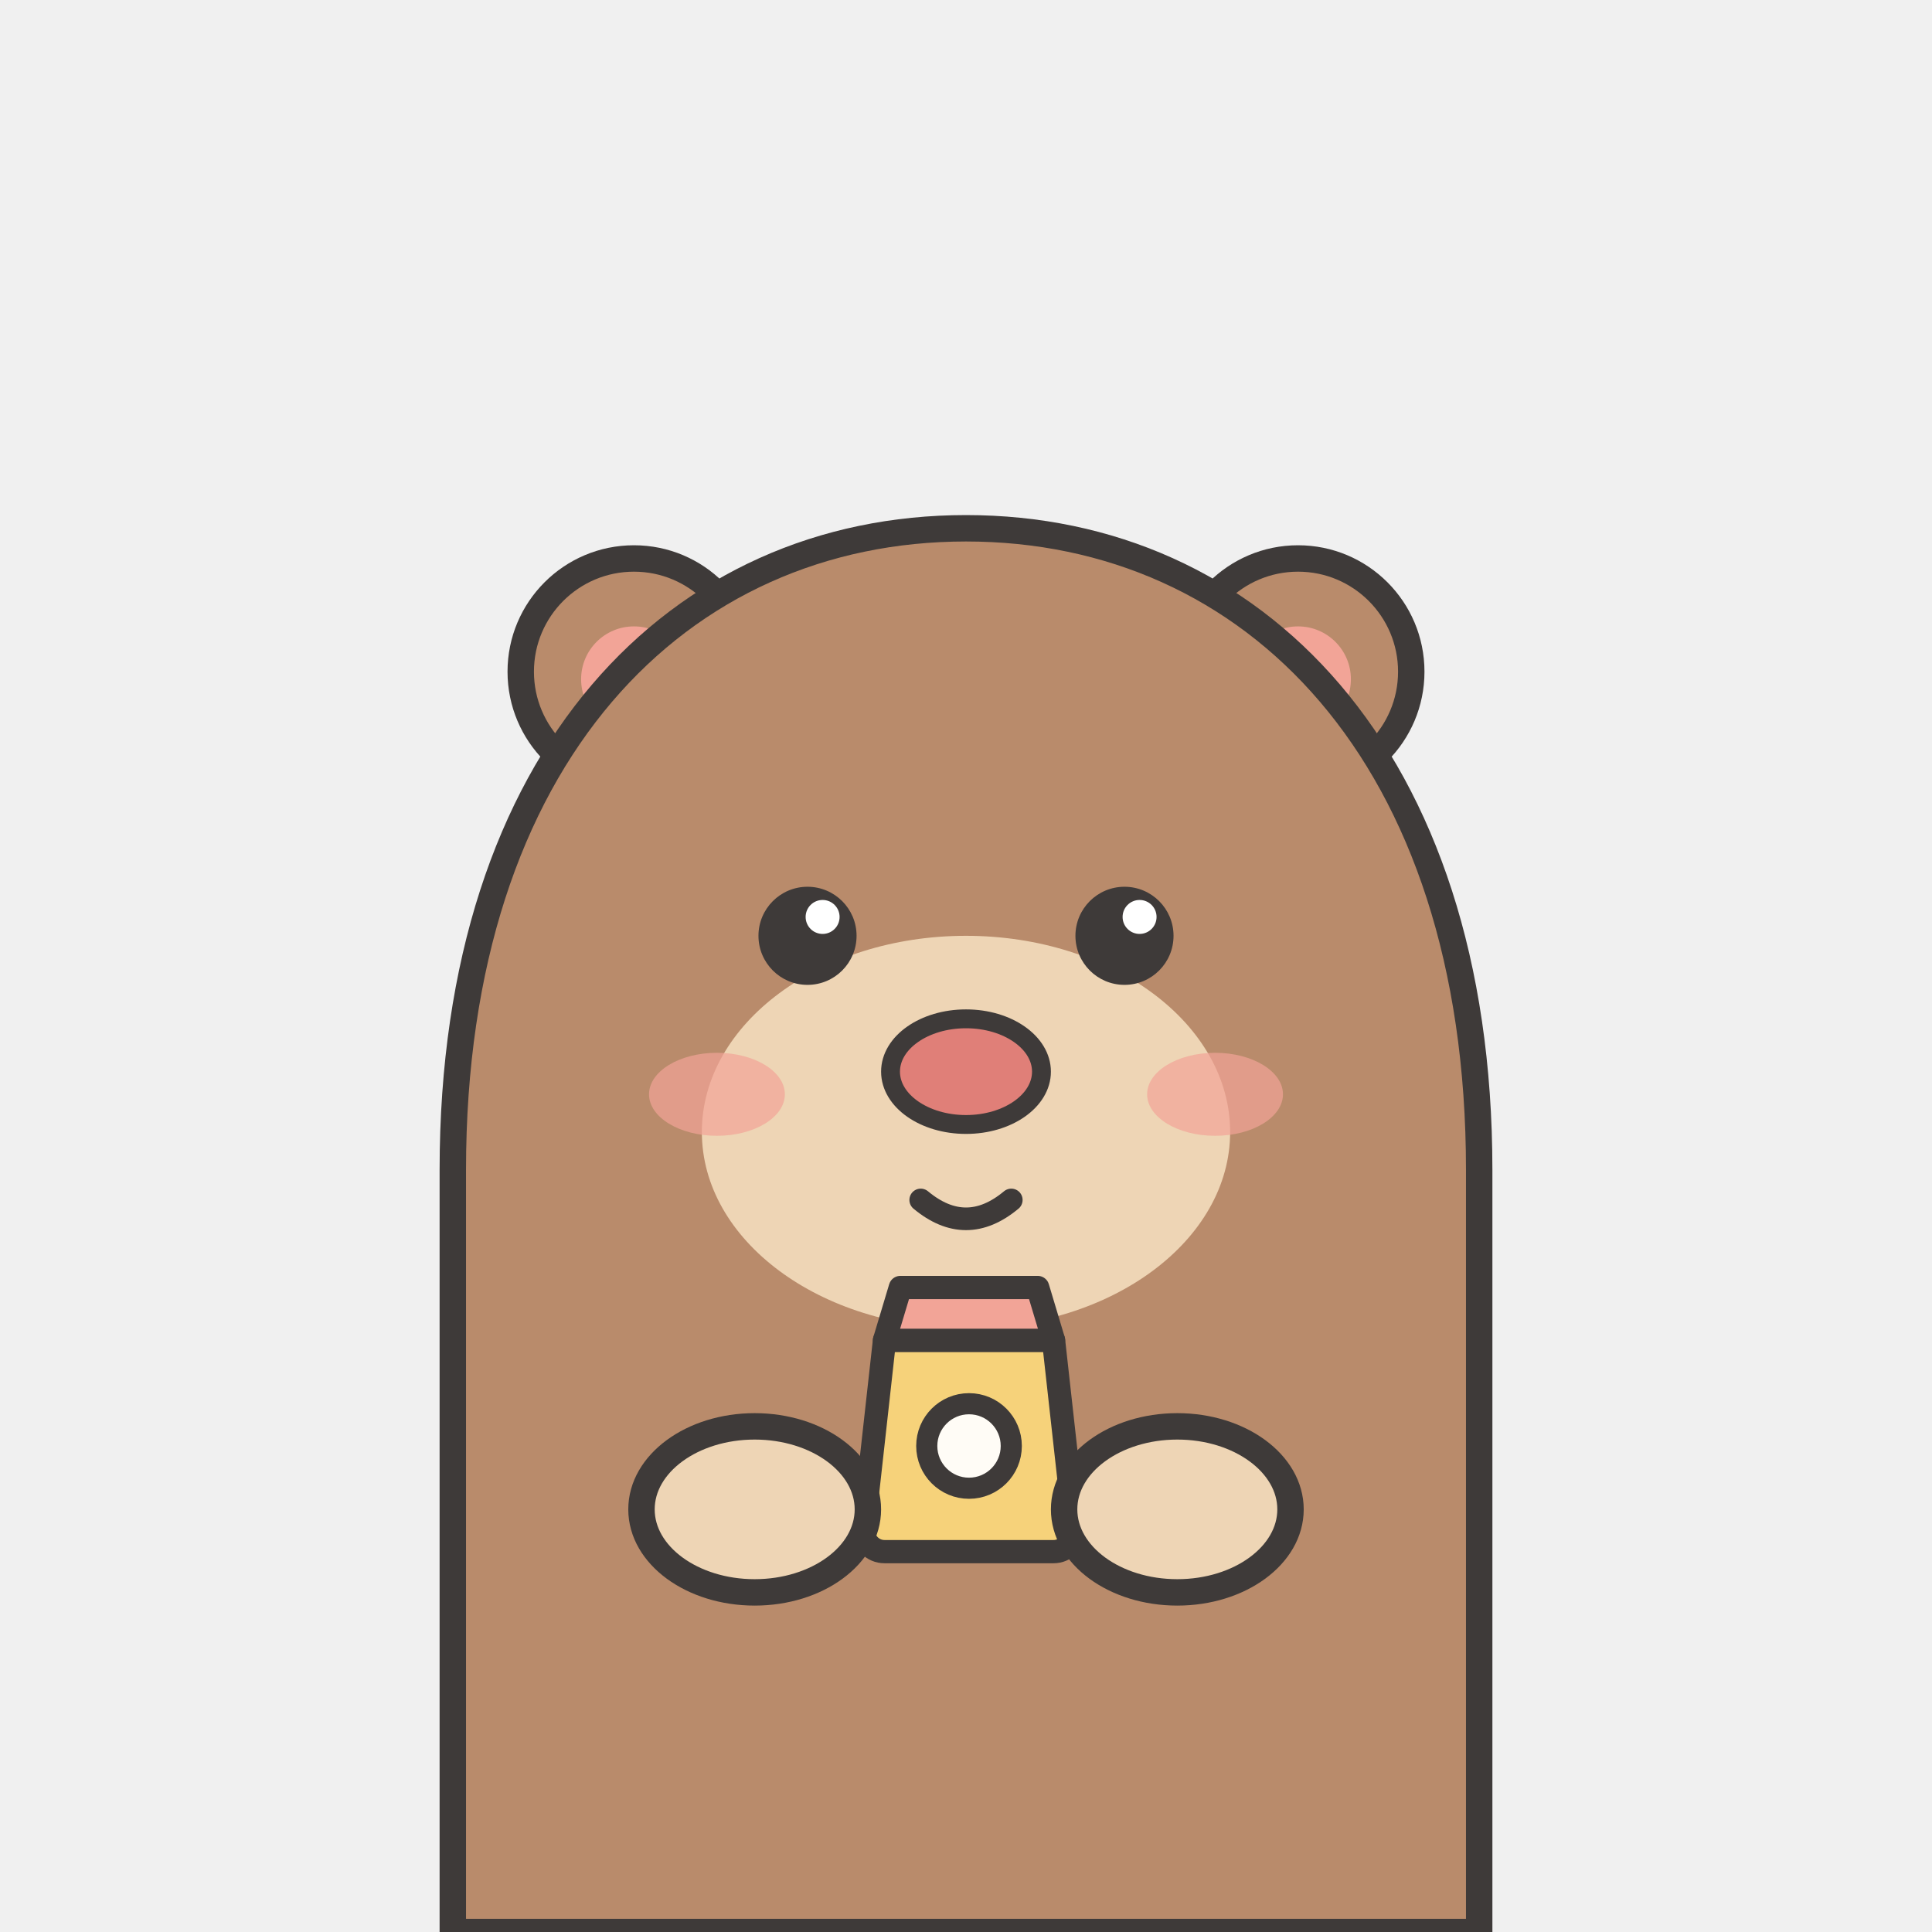
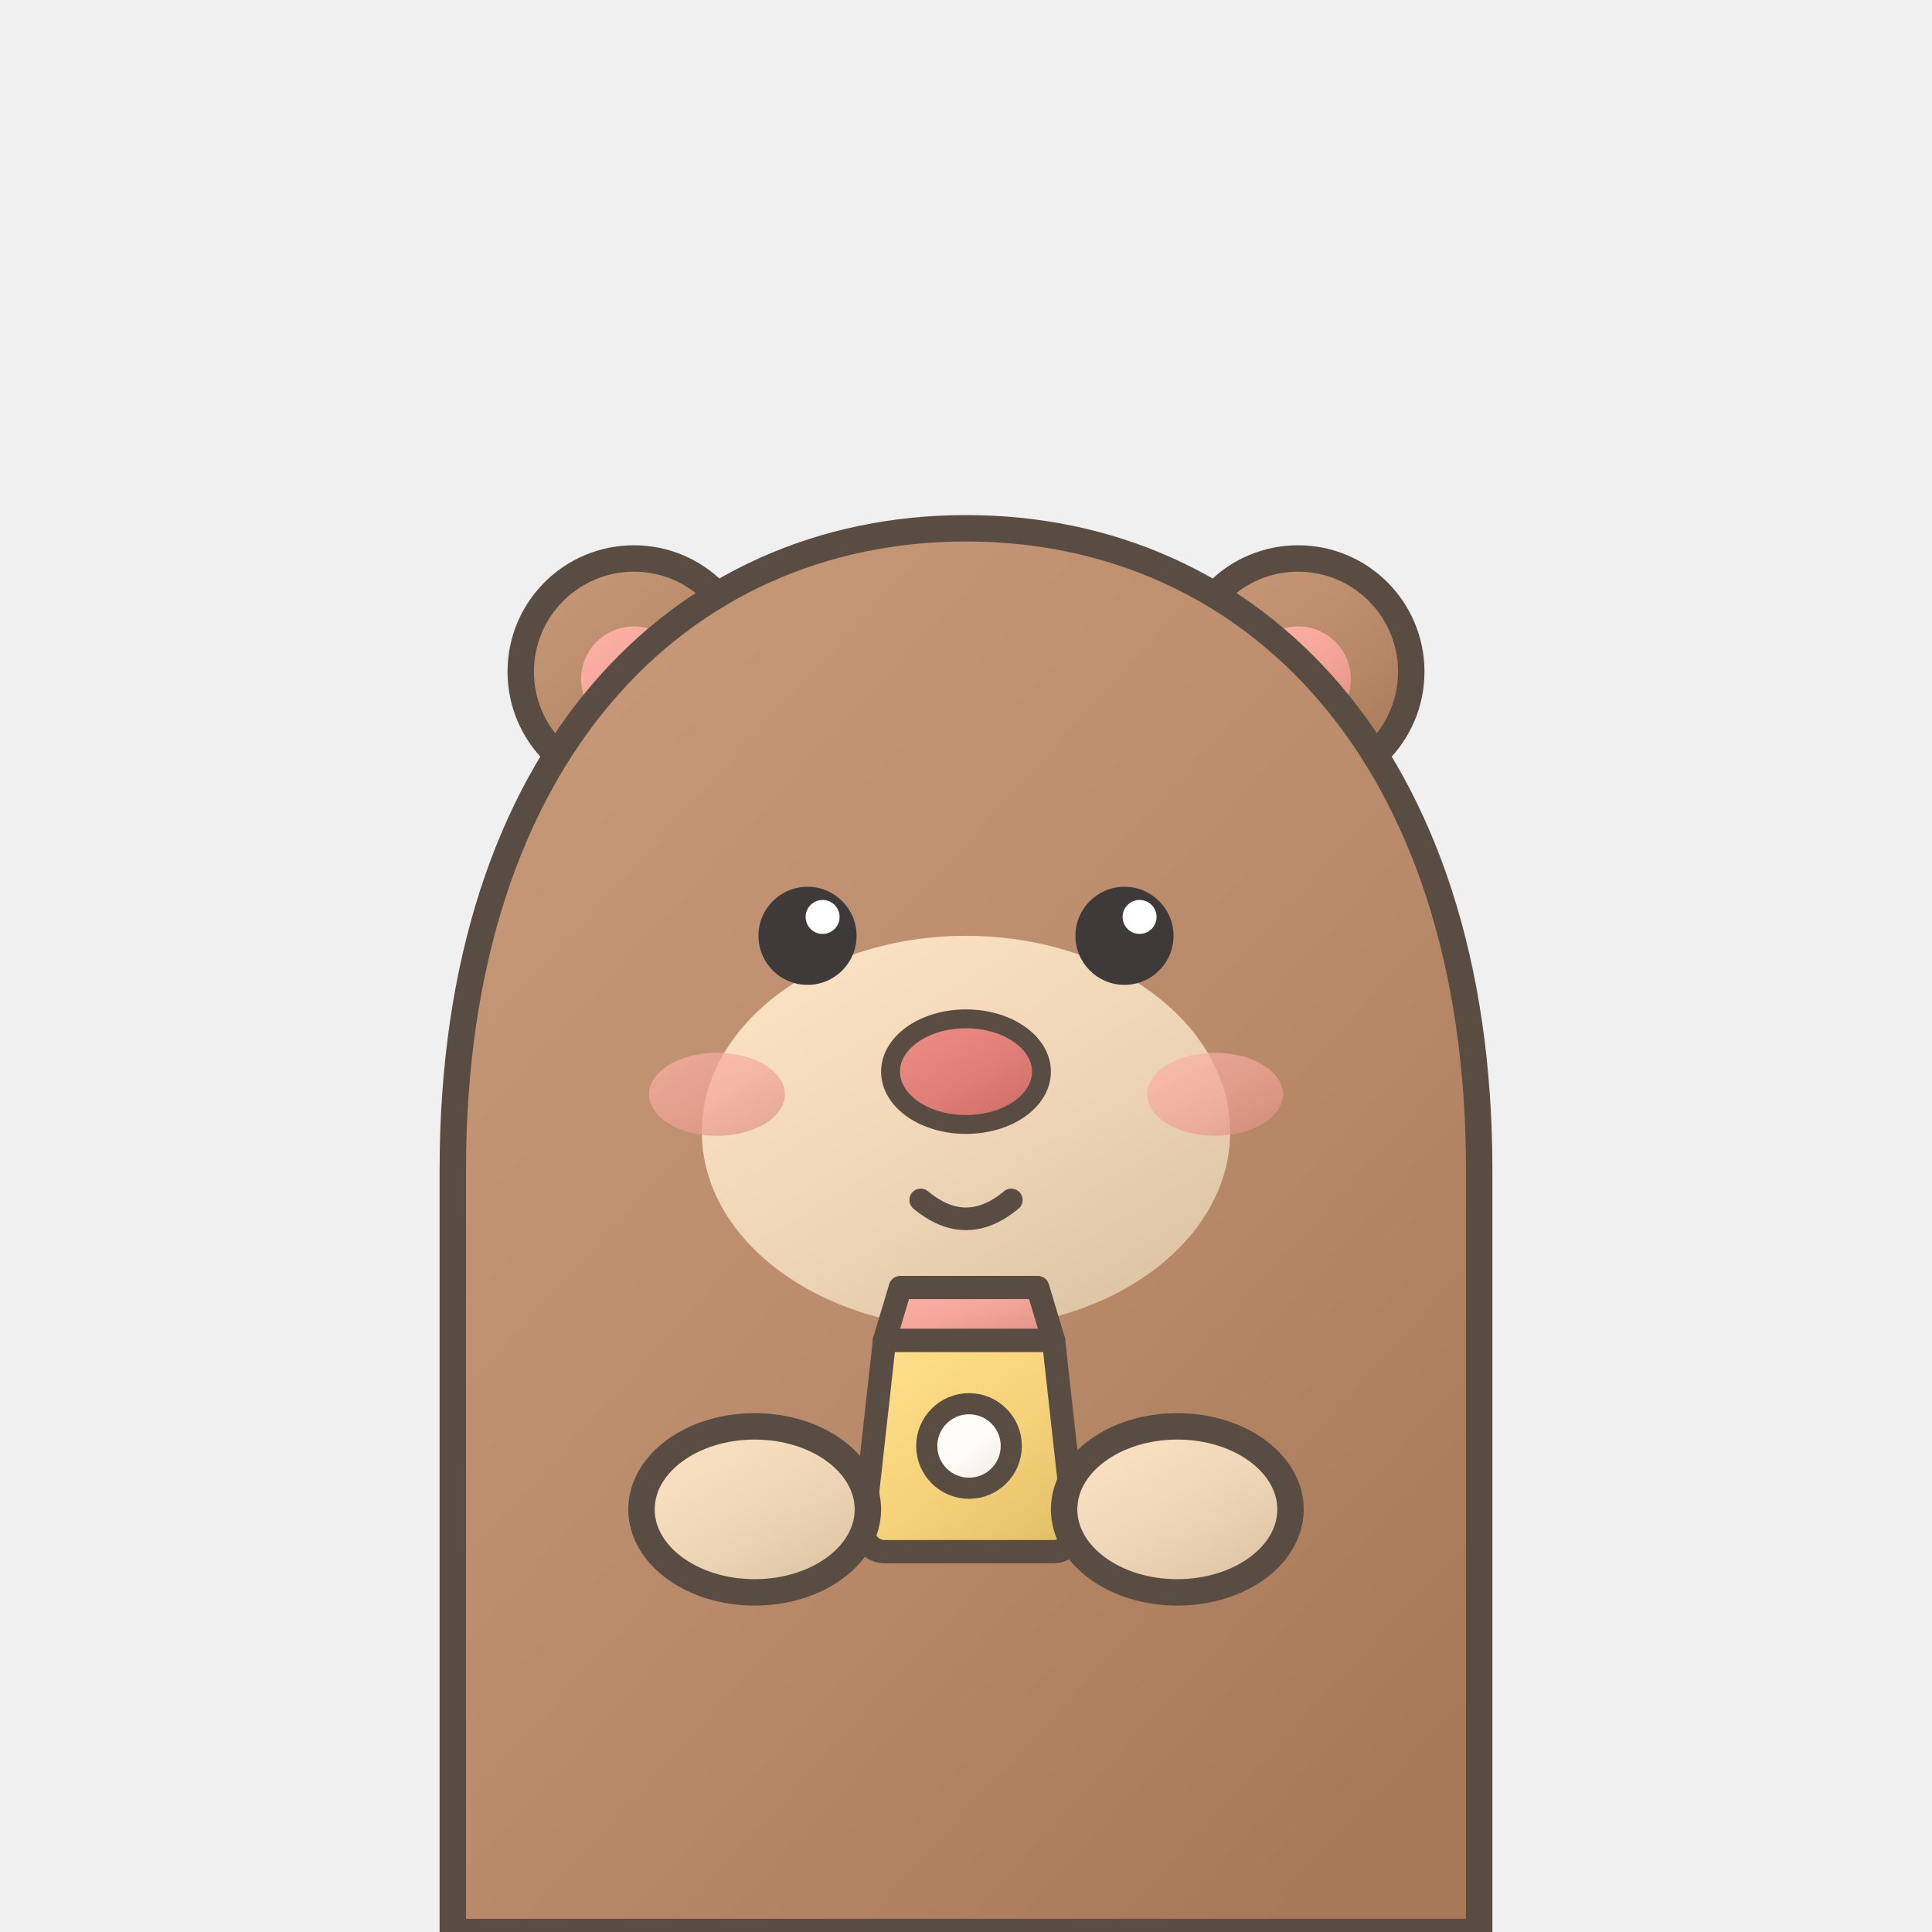
<svg xmlns="http://www.w3.org/2000/svg" viewBox="0 0 512 512" width="512" height="512">
-   <circle cx="168" cy="178" r="30" fill="#B98B6B" stroke="#3E3A39" stroke-width="7" />
-   <circle cx="344" cy="178" r="30" fill="#B98B6B" stroke="#3E3A39" stroke-width="7" />
-   <circle cx="168" cy="180" r="14" fill="#F2A497" />
-   <circle cx="344" cy="180" r="14" fill="#F2A497" />
-   <path d="M120 512V310c0-110 60-170 136-170s136 60 136 170v202Z" fill="#B98B6B" stroke="#3E3A39" stroke-width="7" stroke-linejoin="round" />
-   <ellipse cx="256" cy="300" rx="70" ry="52" fill="#EED5B5" />
-   <ellipse cx="190" cy="290" rx="18" ry="11" fill="#F2A497" opacity=".7" />
-   <ellipse cx="322" cy="290" rx="18" ry="11" fill="#F2A497" opacity=".7" />
+   <defs>
+     <linearGradient id="pigment0" x1="0" y1="0" x2=".8" y2="1">
+       <stop stop-color="#c99b7b" />
+       <stop offset=".58" stop-color="#B98B6B" />
+       <stop offset="1" stop-color="#a77959" />
+     </linearGradient>
+     <linearGradient id="pigment1" x1="0" y1="0" x2=".8" y2="1">
+       <stop stop-color="#ffb4a7" />
+       <stop offset=".58" stop-color="#F2A497" />
+       <stop offset="1" stop-color="#e09285" />
+     </linearGradient>
+     <linearGradient id="pigment2" x1="0" y1="0" x2=".8" y2="1">
+       <stop stop-color="#fee5c5" />
+       <stop offset=".58" stop-color="#EED5B5" />
+       <stop offset="1" stop-color="#dcc3a3" />
+     </linearGradient>
+     <linearGradient id="pigment3" x1="0" y1="0" x2=".8" y2="1">
+       <stop stop-color="#f08f88" />
+       <stop offset=".58" stop-color="#E07F78" />
+       <stop offset="1" stop-color="#ce6d66" />
+     </linearGradient>
+     <linearGradient id="pigment4" x1="0" y1="0" x2=".8" y2="1">
+       <stop stop-color="#ffe28a" />
+       <stop offset=".58" stop-color="#F6D27A" />
+       <stop offset="1" stop-color="#e4c068" />
+     </linearGradient>
+     <linearGradient id="pigment5" x1="0" y1="0" x2=".8" y2="1">
+       <stop stop-color="#ffffff" />
+       <stop offset=".58" stop-color="#FFFCF6" />
+       <stop offset="1" stop-color="#edeae4" />
+     </linearGradient>
+   </defs>
+   <circle cx="168" cy="178" r="30" fill="url(#pigment0)" stroke="#594C43" stroke-width="7" />
+   <circle cx="344" cy="178" r="30" fill="url(#pigment0)" stroke="#594C43" stroke-width="7" />
+   <circle cx="168" cy="180" r="14" fill="url(#pigment1)" />
+   <circle cx="344" cy="180" r="14" fill="url(#pigment1)" />
+   <path d="M120 512V310c0-110 60-170 136-170s136 60 136 170v202Z" fill="url(#pigment0)" stroke="#594C43" stroke-width="7" stroke-linejoin="round" />
+   <ellipse cx="256" cy="300" rx="70" ry="52" fill="url(#pigment2)" />
+   <ellipse cx="190" cy="290" rx="18" ry="11" fill="url(#pigment1)" opacity=".7" />
+   <ellipse cx="322" cy="290" rx="18" ry="11" fill="url(#pigment1)" opacity=".7" />
  <circle cx="214" cy="248" r="13" fill="#3E3A39" />
  <circle cx="298" cy="248" r="13" fill="#3E3A39" />
  <circle cx="218" cy="243" r="4.5" fill="#fff" />
  <circle cx="302" cy="243" r="4.5" fill="#fff" />
-   <ellipse cx="256" cy="284" rx="20" ry="14" fill="#E07F78" stroke="#3E3A39" stroke-width="5" />
-   <path d="M244 318q12 10 24 0" fill="none" stroke="#3E3A39" stroke-width="6" stroke-linecap="round" />
+   <ellipse cx="256" cy="284" rx="20" ry="14" fill="url(#pigment3)" stroke="#594C43" stroke-width="5" />
+   <path d="M244 318q12 10 24 0" fill="none" stroke="#594C43" stroke-width="6" stroke-linecap="round" />
  <g transform="translate(212 330) scale(2.8)">
-     <path d="M8 9h16l2 18a2 2 0 0 1-2 2H8a2 2 0 0 1-2-2Z" fill="#F6D27A" stroke="#3E3A39" stroke-width="2.2" stroke-linejoin="round" />
-     <path d="M8 9l1.5-5h13L24 9Z" fill="#F2A497" stroke="#3E3A39" stroke-width="2.2" stroke-linejoin="round" />
-     <circle cx="16" cy="19" r="4" fill="#FFFCF6" stroke="#3E3A39" stroke-width="2" />
+     <path d="M8 9h16l2 18a2 2 0 0 1-2 2H8a2 2 0 0 1-2-2Z" fill="url(#pigment4)" stroke="#594C43" stroke-width="2.2" stroke-linejoin="round" />
+     <path d="M8 9l1.5-5h13L24 9Z" fill="url(#pigment1)" stroke="#594C43" stroke-width="2.2" stroke-linejoin="round" />
+     <circle cx="16" cy="19" r="4" fill="url(#pigment5)" stroke="#594C43" stroke-width="2" />
  </g>
-   <ellipse cx="200" cy="400" rx="30" ry="22" fill="#EED5B5" stroke="#3E3A39" stroke-width="7" />
-   <ellipse cx="312" cy="400" rx="30" ry="22" fill="#EED5B5" stroke="#3E3A39" stroke-width="7" />
+   <ellipse cx="200" cy="400" rx="30" ry="22" fill="url(#pigment2)" stroke="#594C43" stroke-width="7" />
+   <ellipse cx="312" cy="400" rx="30" ry="22" fill="url(#pigment2)" stroke="#594C43" stroke-width="7" />
</svg>
